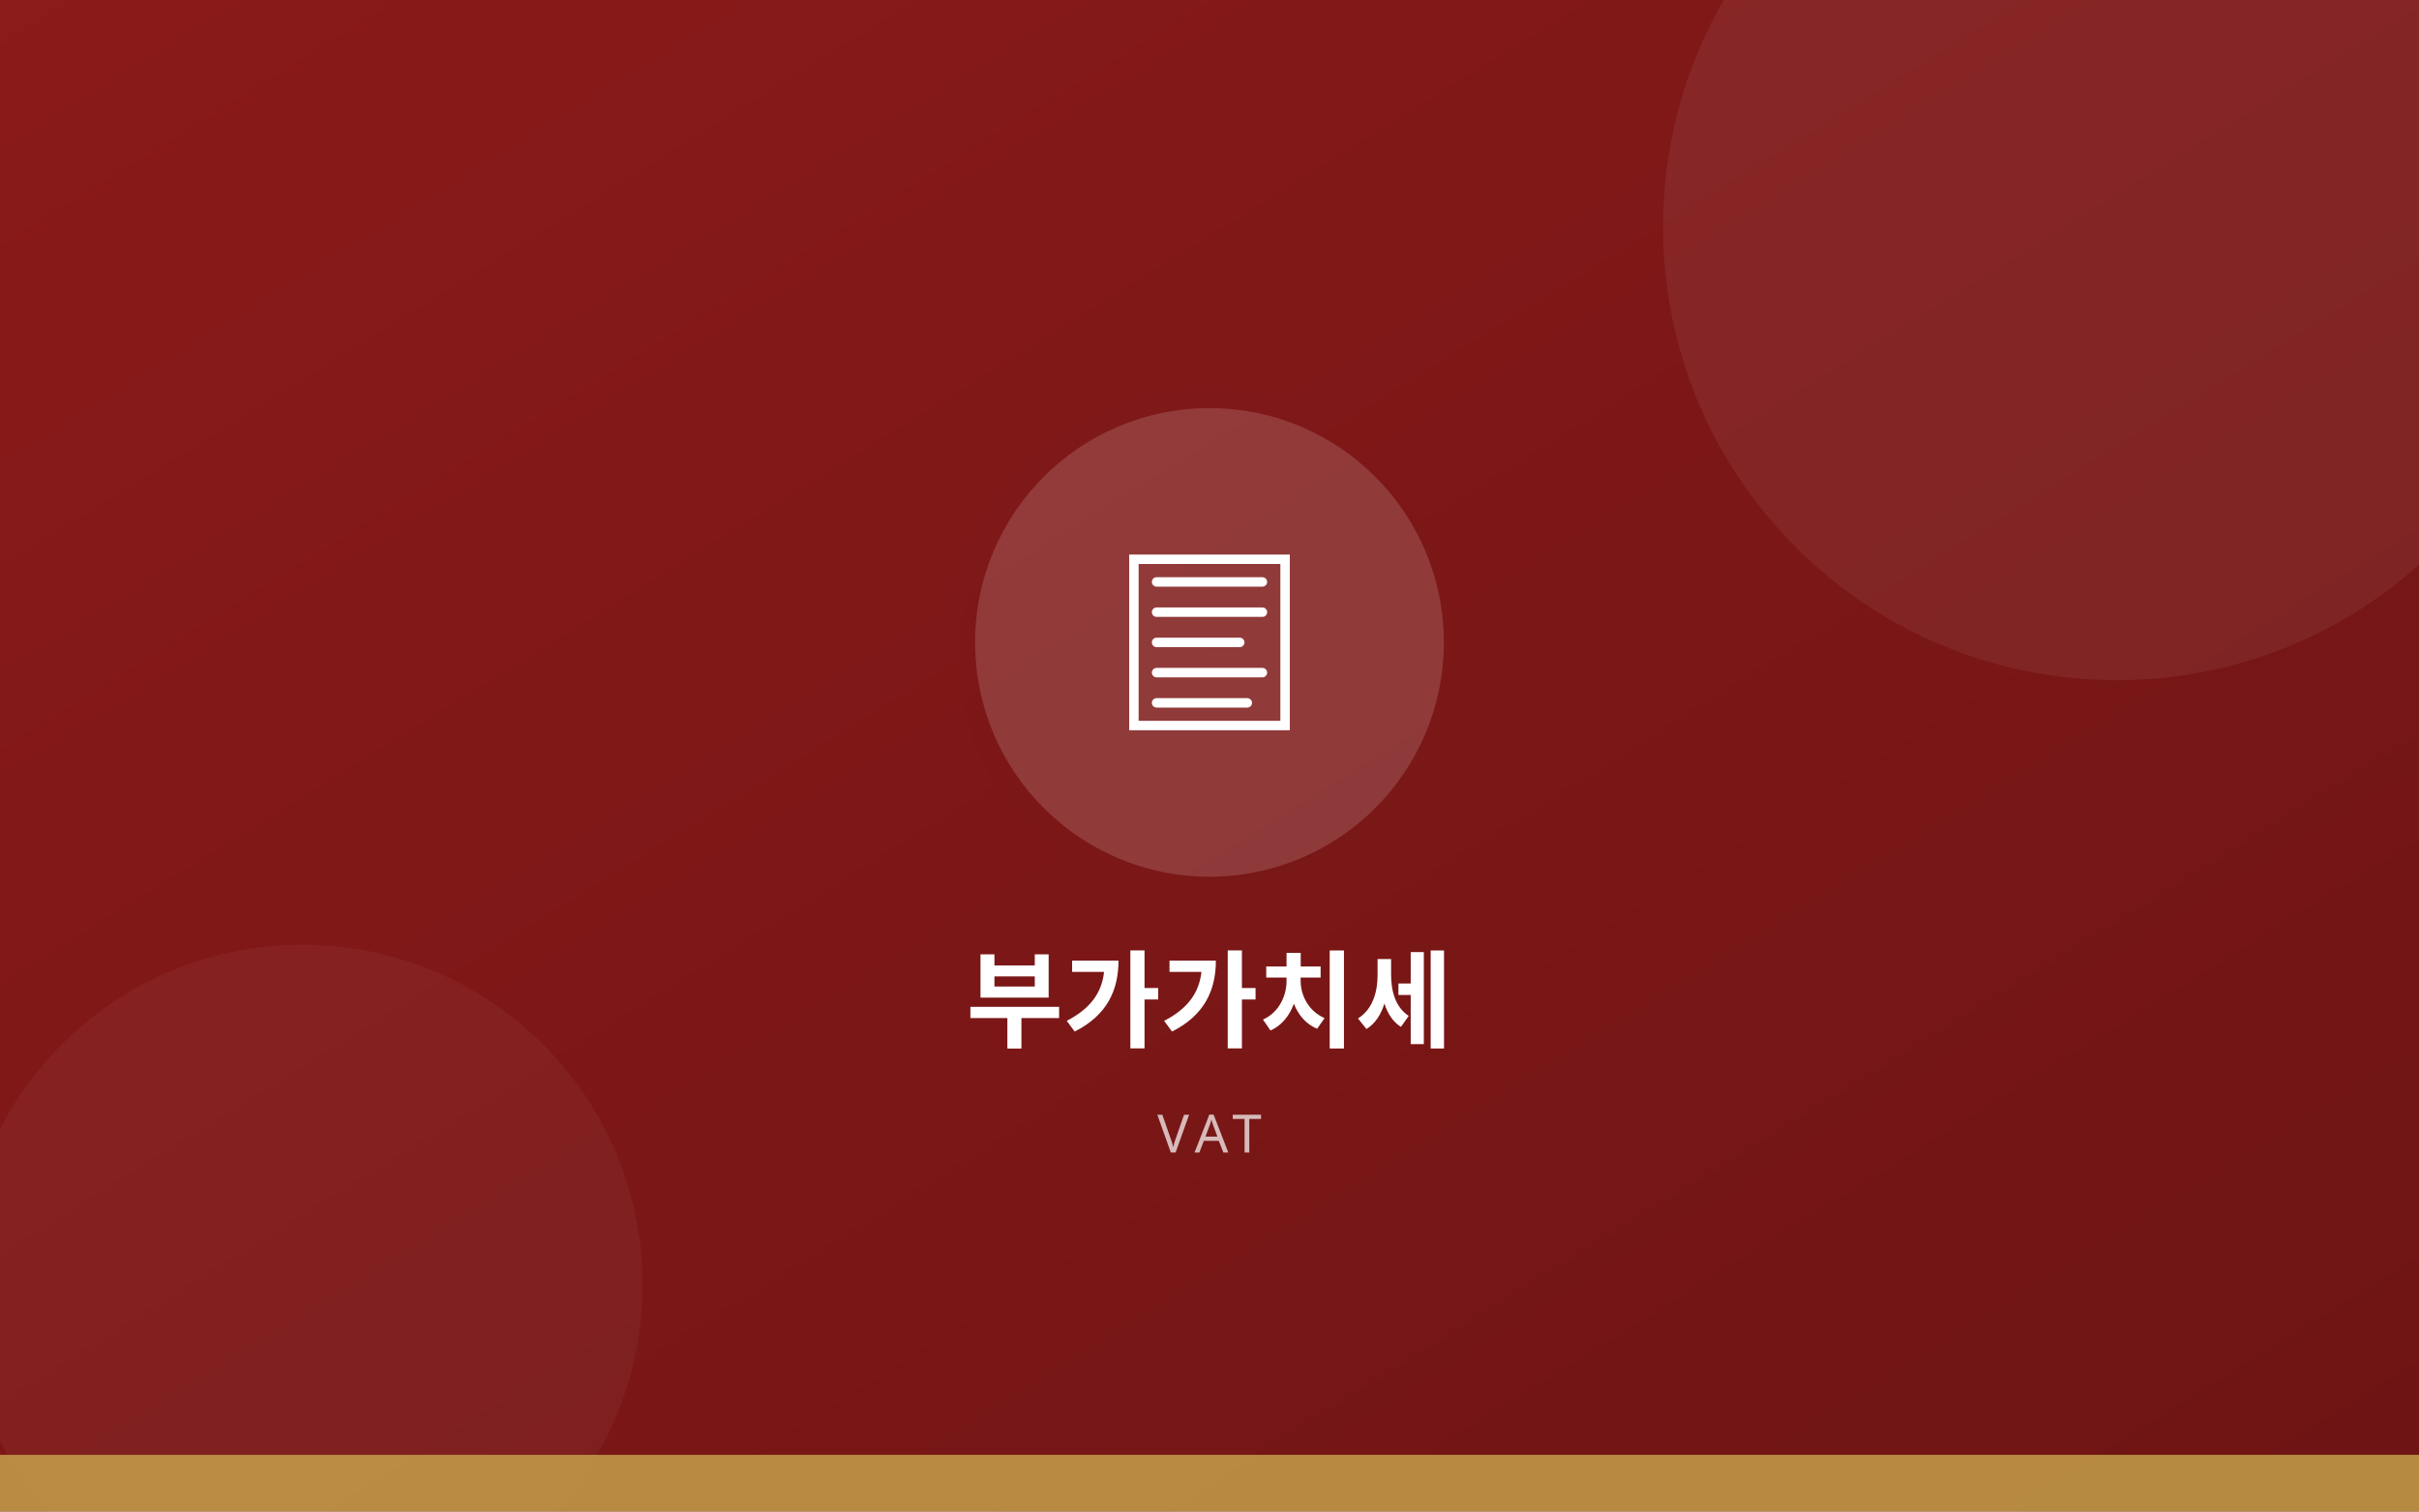
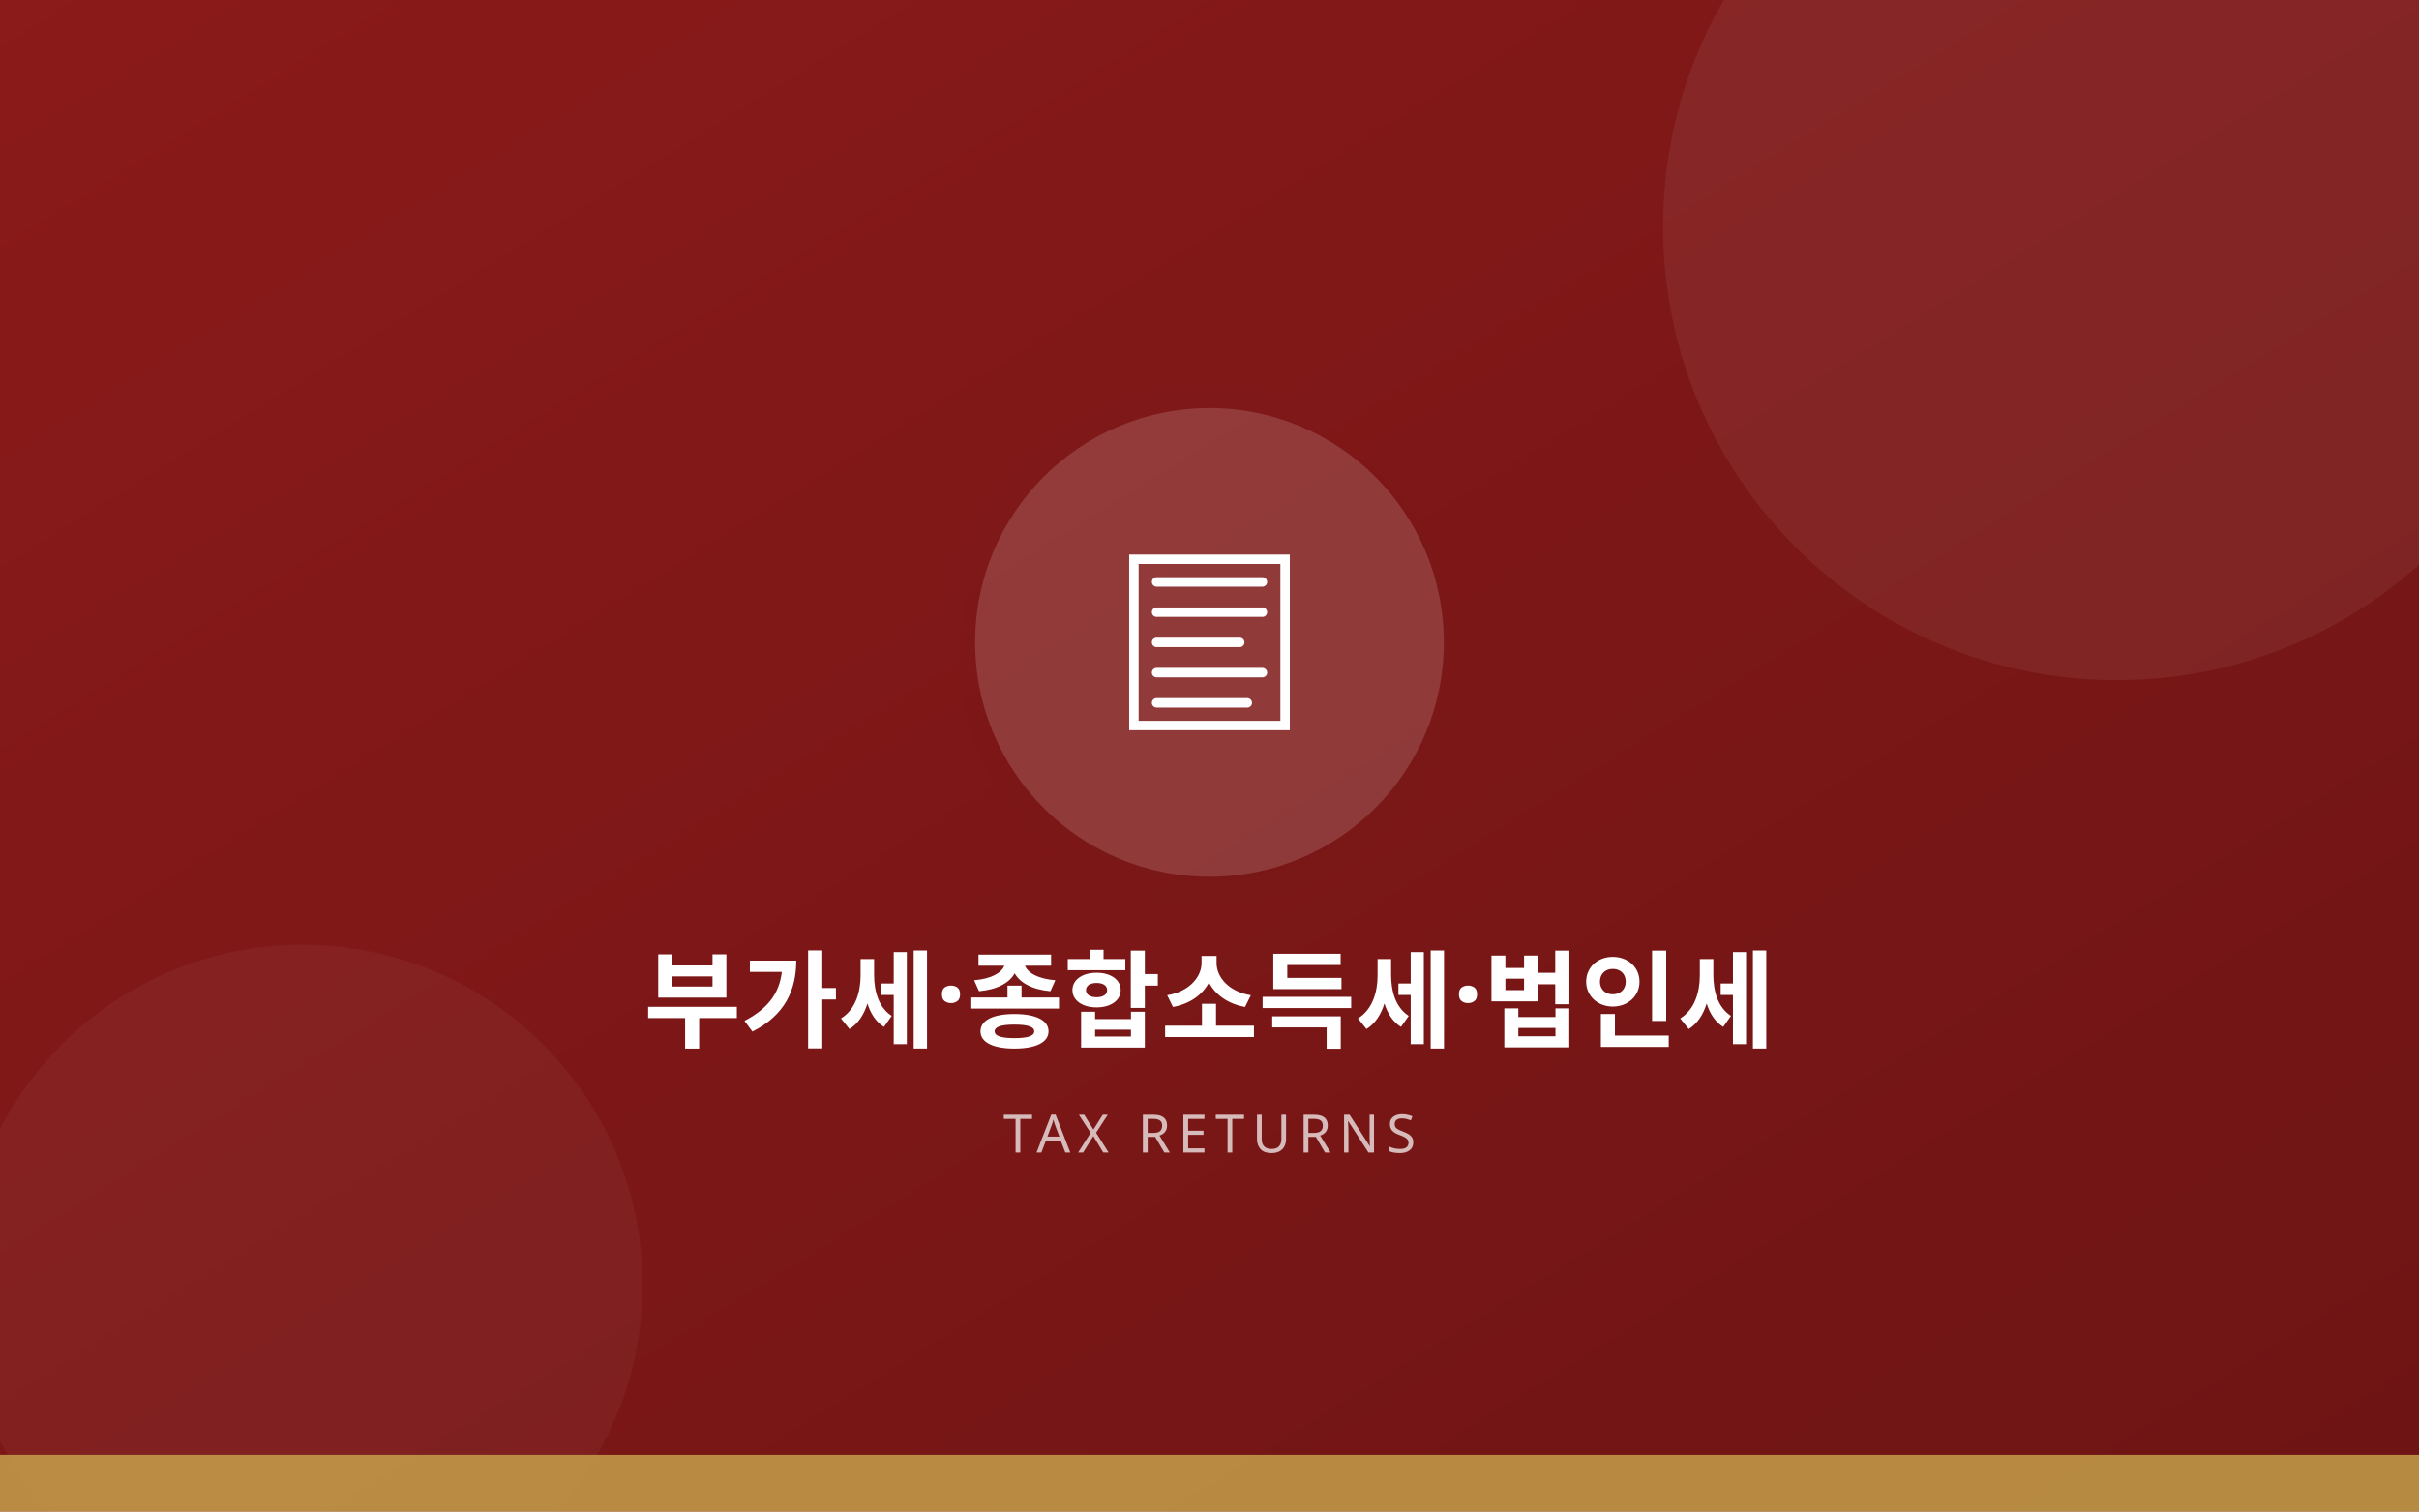
<svg xmlns="http://www.w3.org/2000/svg" width="640" height="400" viewBox="0 0 640 400">
  <defs>
    <linearGradient id="bg" x1="0%" y1="0%" x2="100%" y2="100%">
      <stop offset="0%" style="stop-color:#8B1A1A" />
      <stop offset="100%" style="stop-color:#6e1414" />
    </linearGradient>
    <filter id="shadow">
      <feDropShadow dx="0" dy="4" stdDeviation="8" flood-color="#000" flood-opacity="0.15" />
    </filter>
  </defs>
  <rect width="640" height="400" fill="url(#bg)" />
  <circle cx="560" cy="60" r="120" fill="white" opacity="0.06" />
  <circle cx="80" cy="340" r="90" fill="white" opacity="0.04" />
  <circle cx="320" cy="170" r="62" fill="white" opacity="0.15" filter="url(#shadow)" />
  <g transform="translate(320,170)">
    <path d="M-20,-22 L20,-22 L20,22 L-20,22 Z M-14,-16 L14,-16 M-14,-8 L14,-8 M-14,0 L8,0 M-14,8 L14,8 M-14,16 L10,16" stroke="white" stroke-width="2.5" fill="none" stroke-linecap="round" />
  </g>
-   <text x="320" y="275" font-family="Noto Sans KR, sans-serif" font-size="28" font-weight="900" fill="white" text-anchor="middle">부가가치세</text>
-   <text x="320" y="305" font-family="Noto Sans KR, sans-serif" font-size="14" font-weight="500" fill="white" opacity="0.7" text-anchor="middle" letter-spacing="2">VAT</text>
+   <text x="320" y="275" font-family="Noto Sans KR, sans-serif" font-size="28" font-weight="900" fill="white" text-anchor="middle">부가세·종합소득세·법인세</text>
+   <text x="320" y="305" font-family="Noto Sans KR, sans-serif" font-size="14" font-weight="500" fill="white" opacity="0.7" text-anchor="middle" letter-spacing="2">TAX RETURNS</text>
  <rect x="0" y="385" width="640" height="15" fill="#C9A84C" opacity="0.8" />
</svg>
